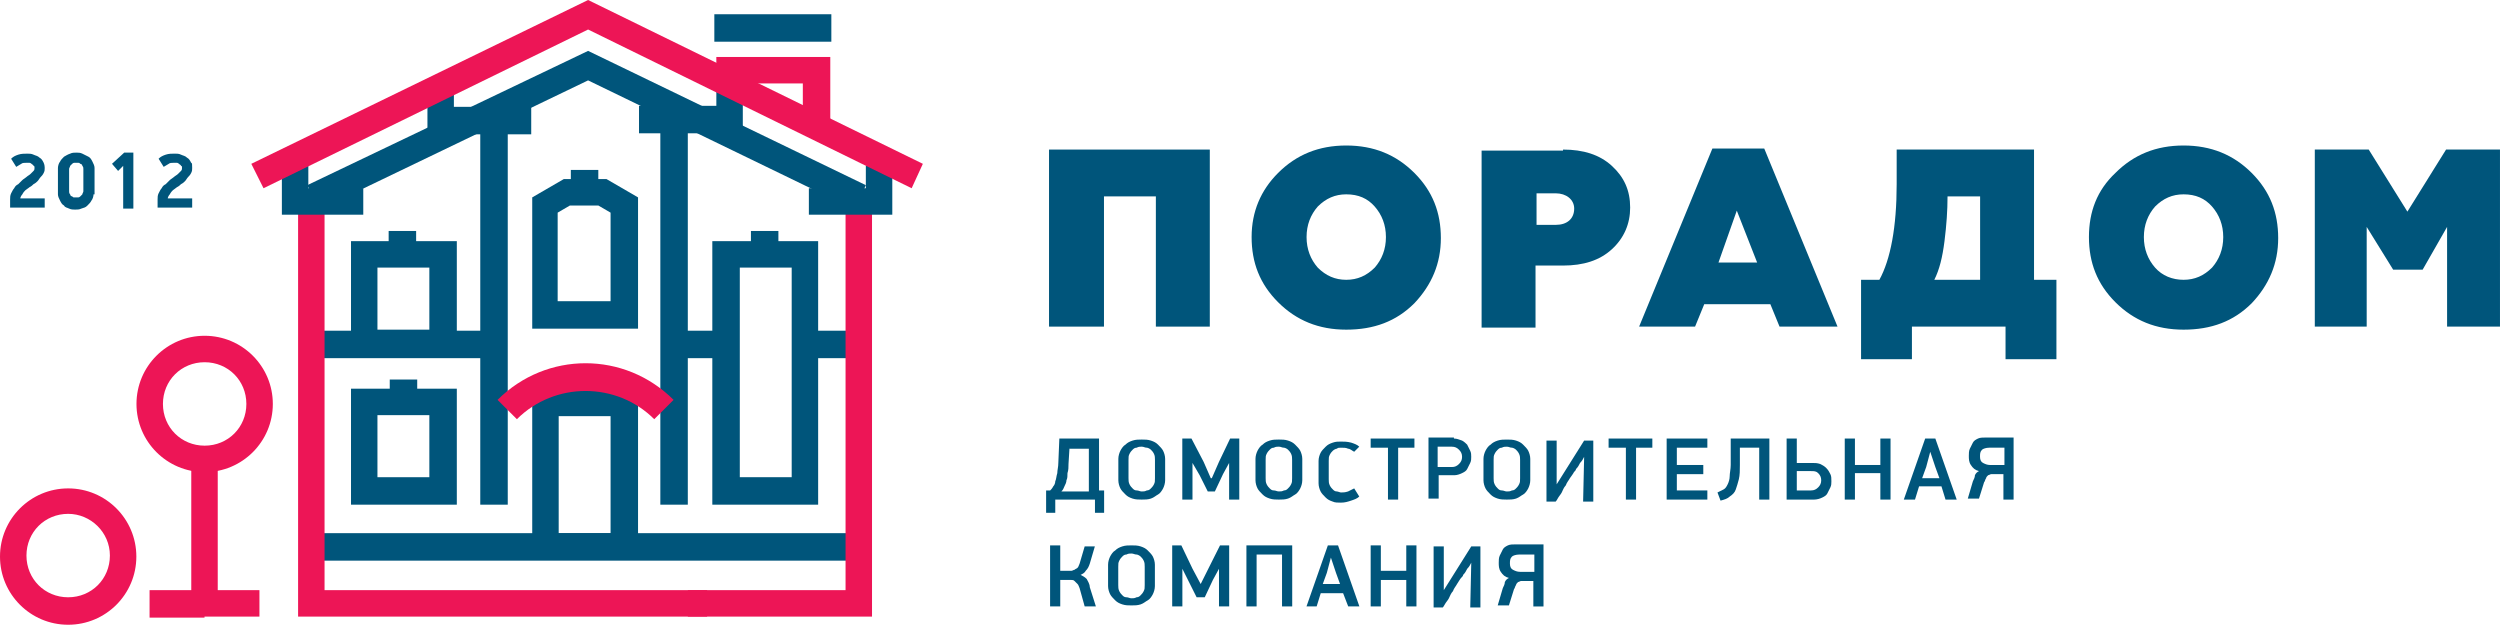
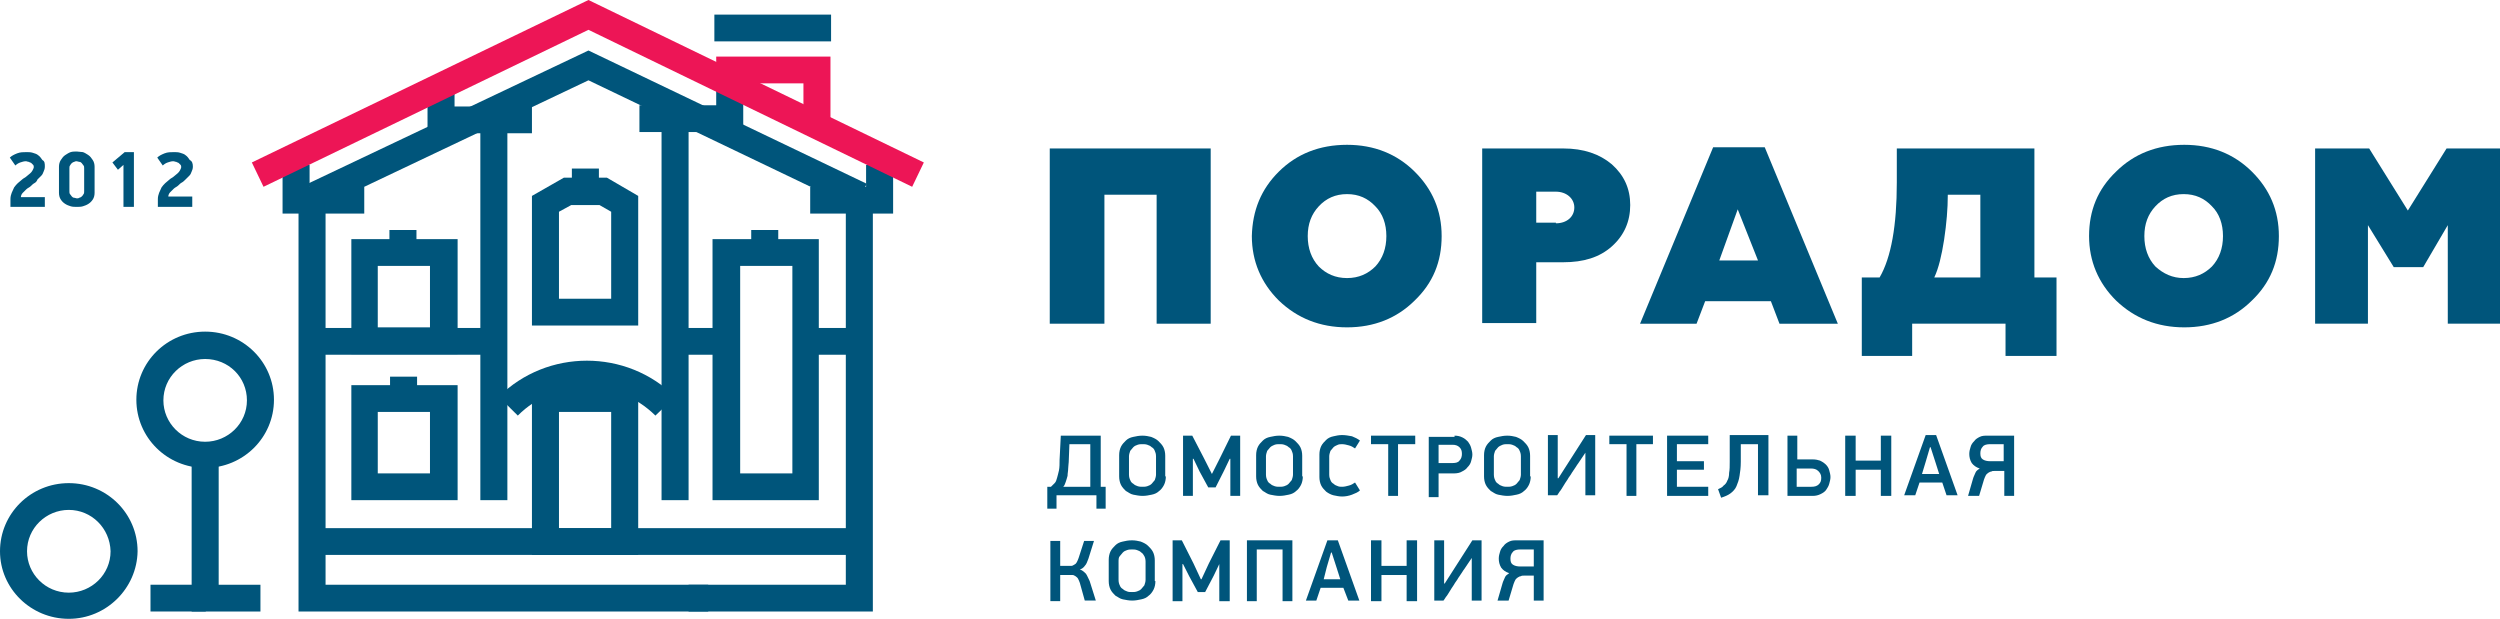
- <svg xmlns="http://www.w3.org/2000/svg" width="139" height="35" viewBox="0 0 139 35" fill="none">
-   <path d="M47.69 29.644H17.084V31.172H47.69V29.644Z" fill="#00557b" />
-   <path d="M2.486 9.335C2.486 9.448 2.486 9.504 2.429 9.618C2.373 9.731 2.316 9.787 2.26 9.844C2.203 9.9 2.147 10.014 2.09 10.07C2.033 10.127 1.977 10.183 1.864 10.24C1.807 10.296 1.751 10.353 1.637 10.41C1.581 10.466 1.468 10.523 1.411 10.579C1.355 10.636 1.298 10.693 1.241 10.806C1.185 10.862 1.128 10.975 1.128 11.032H2.486V11.541H0.562V11.088C0.562 10.975 0.563 10.862 0.619 10.749C0.676 10.636 0.732 10.523 0.789 10.466C0.845 10.353 0.902 10.296 1.015 10.24C1.072 10.183 1.185 10.07 1.241 10.014C1.298 9.957 1.411 9.9 1.468 9.844C1.524 9.787 1.637 9.731 1.694 9.674C1.751 9.618 1.807 9.561 1.864 9.504C1.92 9.448 1.92 9.391 1.92 9.335C1.92 9.278 1.92 9.222 1.864 9.222C1.864 9.165 1.807 9.165 1.751 9.108C1.694 9.052 1.637 9.052 1.637 9.052C1.581 9.052 1.524 9.052 1.468 9.052C1.355 9.052 1.241 9.052 1.185 9.108C1.072 9.165 1.015 9.222 0.902 9.278L0.619 8.826C0.732 8.712 0.845 8.656 1.015 8.599C1.185 8.543 1.355 8.543 1.524 8.543C1.637 8.543 1.751 8.543 1.864 8.599C1.977 8.656 2.09 8.656 2.203 8.769C2.316 8.826 2.373 8.939 2.429 9.052C2.429 9.052 2.486 9.165 2.486 9.335Z" fill="#00557b" />
-   <path d="M4.635 9.392C4.635 9.335 4.635 9.278 4.578 9.222C4.578 9.165 4.522 9.109 4.465 9.109C4.409 9.052 4.409 9.052 4.352 9.052C4.296 9.052 4.239 9.052 4.239 9.052C4.182 9.052 4.126 9.052 4.126 9.052C4.069 9.052 4.013 9.109 4.013 9.109C3.956 9.165 3.956 9.165 3.9 9.222C3.9 9.278 3.843 9.335 3.843 9.392V10.636C3.843 10.693 3.843 10.749 3.9 10.806C3.9 10.862 3.956 10.919 4.013 10.919C4.069 10.976 4.069 10.976 4.126 10.976C4.182 10.976 4.239 10.976 4.239 10.976C4.296 10.976 4.352 10.976 4.352 10.976C4.409 10.976 4.465 10.919 4.465 10.919C4.522 10.862 4.522 10.862 4.578 10.806C4.578 10.749 4.635 10.693 4.635 10.636V9.392ZM5.201 10.806C5.201 10.919 5.144 11.089 5.088 11.145C5.031 11.258 4.974 11.315 4.861 11.428C4.748 11.541 4.692 11.541 4.522 11.598C4.409 11.654 4.296 11.654 4.182 11.654C4.069 11.654 3.956 11.654 3.843 11.598C3.73 11.541 3.617 11.541 3.56 11.428C3.447 11.371 3.39 11.258 3.334 11.145C3.277 11.032 3.221 10.919 3.221 10.806V9.335C3.221 9.222 3.277 9.052 3.334 8.995C3.39 8.882 3.447 8.826 3.56 8.713C3.673 8.656 3.73 8.599 3.9 8.543C4.013 8.486 4.126 8.486 4.239 8.486C4.352 8.486 4.465 8.486 4.578 8.543C4.692 8.599 4.805 8.656 4.918 8.713C5.031 8.769 5.088 8.882 5.144 8.995C5.201 9.109 5.257 9.222 5.257 9.335V10.806H5.201Z" fill="#00557b" />
-   <path d="M6.849 11.597V9.221L6.566 9.504L6.227 9.108L6.905 8.486H7.415V11.597H6.849Z" fill="#00557b" />
-   <path d="M10.685 9.335C10.685 9.448 10.685 9.504 10.629 9.617C10.572 9.731 10.515 9.787 10.459 9.844C10.402 9.9 10.346 10.013 10.289 10.07C10.233 10.127 10.176 10.183 10.063 10.24C10.006 10.296 9.95 10.353 9.837 10.409C9.78 10.466 9.667 10.523 9.61 10.579C9.554 10.636 9.497 10.692 9.441 10.805C9.384 10.862 9.327 10.975 9.327 11.032H10.685V11.541H8.762V11.088C8.762 10.975 8.762 10.862 8.818 10.749C8.875 10.636 8.931 10.523 8.988 10.466C9.045 10.353 9.101 10.296 9.214 10.24C9.271 10.183 9.384 10.07 9.441 10.013C9.497 9.957 9.61 9.9 9.667 9.844C9.723 9.787 9.837 9.731 9.893 9.674C9.95 9.617 10.006 9.561 10.063 9.504C10.12 9.448 10.12 9.391 10.12 9.335C10.12 9.278 10.12 9.221 10.063 9.221C10.063 9.165 10.006 9.165 9.95 9.108C9.893 9.052 9.837 9.052 9.837 9.052C9.78 9.052 9.723 9.052 9.667 9.052C9.554 9.052 9.441 9.052 9.384 9.108C9.271 9.165 9.214 9.221 9.101 9.278L8.818 8.825C8.931 8.712 9.045 8.656 9.214 8.599C9.384 8.542 9.554 8.542 9.723 8.542C9.837 8.542 9.95 8.542 10.063 8.599C10.176 8.656 10.289 8.656 10.402 8.769C10.515 8.825 10.572 8.938 10.629 9.052C10.685 9.052 10.685 9.165 10.685 9.335Z" fill="#00557b" />
-   <path d="M38.242 6.562H36.715V28.06H38.242V6.562Z" fill="#00557b" />
-   <path d="M27.043 18.387H17.312V19.914H27.043V18.387Z" fill="#00557b" />
-   <path d="M40.276 18.387H37.674V19.914H40.276V18.387Z" fill="#00557b" />
-   <path d="M47.753 18.387H45.037V19.914H47.753V18.387Z" fill="#00557b" />
-   <path d="M31.063 16.745H33.948V11.823L33.269 11.427H31.685L31.006 11.823V16.745H31.063ZM35.475 18.273H29.592V10.975L31.346 9.957H33.722L35.475 10.975V18.273Z" fill="#00557b" />
-   <path d="M31.063 29.644H33.948V23.138H31.063V29.644ZM35.475 31.115H29.592V21.554H35.475V31.115Z" fill="#00557b" />
-   <path d="M28.231 6.562H26.703V28.06H28.231V6.562Z" fill="#00557b" />
-   <path d="M20.986 18.329H23.872V14.878H20.986V18.329ZM25.399 19.857H19.516V13.408H25.399V19.857Z" fill="#00557b" />
-   <path d="M41.133 26.532H44.018V14.878H41.133V26.532ZM45.489 28.06H39.605V13.408H45.489V28.06Z" fill="#00557b" />
-   <path d="M20.986 26.533H23.872V23.082H20.986V26.533ZM25.399 28.06H19.516V21.611H25.399V28.06Z" fill="#00557b" />
-   <path d="M39.316 34.283H16.574V10.862H18.045V32.812H39.316V34.283Z" fill="#ED1556" />
-   <path d="M48.484 34.283H38.244V32.812H47.013V10.862H48.484V34.283Z" fill="#ED1556" />
-   <path d="M33.266 9.448H31.738V10.749H33.266V9.448Z" fill="#00557b" />
-   <path d="M23.137 12.842H21.609V14.143H23.137V12.842Z" fill="#00557b" />
-   <path d="M23.197 21.102H21.67V22.403H23.197V21.102Z" fill="#00557b" />
-   <path d="M43.279 12.842H41.752V14.143H43.279V12.842Z" fill="#00557b" />
-   <path d="M36.376 23.308C34.283 21.215 30.832 21.215 28.739 23.308L27.664 22.233C30.38 19.517 34.736 19.517 37.451 22.233L36.376 23.308Z" fill="#ED1556" />
-   <path d="M46.223 0.792H39.717V2.319H46.223V0.792Z" fill="#00557b" />
-   <path d="M11.378 20.14C10.077 20.14 9.059 21.158 9.059 22.459C9.059 23.76 10.077 24.779 11.378 24.779C12.679 24.779 13.698 23.76 13.698 22.459C13.698 21.158 12.679 20.14 11.378 20.14ZM11.378 26.25C9.285 26.25 7.588 24.552 7.588 22.459C7.588 20.366 9.285 18.669 11.378 18.669C13.472 18.669 15.169 20.366 15.169 22.459C15.169 24.552 13.472 26.25 11.378 26.25Z" fill="#ED1556" />
-   <path d="M14.425 34.283H10.635V25.514H12.106V32.812H14.425V34.283Z" fill="#ED1556" />
-   <path d="M3.79 28.57C2.489 28.57 1.471 29.588 1.471 30.889C1.471 32.19 2.489 33.209 3.79 33.209C5.092 33.209 6.11 32.19 6.11 30.889C6.11 29.588 5.035 28.57 3.79 28.57ZM3.79 34.736C1.697 34.736 0 33.039 0 30.946C0 28.852 1.697 27.155 3.79 27.155C5.884 27.155 7.581 28.852 7.581 30.946C7.581 33.039 5.884 34.736 3.79 34.736Z" fill="#ED1556" />
-   <path d="M11.371 32.812H8.316V34.34H11.371V32.812Z" fill="#ED1556" />
-   <path d="M49.612 11.937H44.973V10.466H48.141V9.221H49.612V11.937Z" fill="#00557b" />
-   <path d="M20.198 11.937H15.672V9.221H17.143V10.466H20.198V11.937Z" fill="#00557b" />
-   <path d="M29.536 7.468H23.766V4.696H25.236V5.94H29.536V7.468Z" fill="#00557b" />
-   <path d="M46.164 7.015H44.637V4.639H41.299V4.695H39.828V3.168H46.164V7.015Z" fill="#ED1556" />
-   <path d="M41.3 7.411H35.529V5.884H39.829V4.696H41.3V7.411Z" fill="#00557b" />
-   <path d="M14.652 10.466L13.973 9.108L32.698 0L51.311 9.108L50.688 10.466L32.698 1.641L14.652 10.466Z" fill="#ED1556" />
-   <path d="M17.763 11.654L17.084 10.296L32.698 2.829L48.142 10.296L47.52 11.654L32.698 4.469L17.763 11.654Z" fill="#00557b" />
-   <path d="M59.465 24.892L59.409 25.797C59.409 25.967 59.409 26.137 59.352 26.306C59.352 26.476 59.352 26.589 59.295 26.703C59.295 26.816 59.239 26.929 59.182 27.042C59.126 27.155 59.126 27.212 59.013 27.325H60.54V24.949H59.465V24.892ZM58.39 27.268C58.447 27.212 58.504 27.155 58.56 27.042C58.617 26.985 58.673 26.872 58.673 26.759C58.73 26.646 58.73 26.476 58.786 26.306C58.786 26.137 58.843 25.967 58.843 25.741L58.9 24.383H61.106C61.106 24.892 61.106 25.345 61.106 25.854C61.106 26.306 61.106 26.816 61.106 27.268H61.389V28.513H60.88V27.777H58.673V28.513H58.164V27.268H58.39Z" fill="#00557b" />
-   <path d="M64.216 25.571C64.216 25.458 64.216 25.345 64.16 25.232C64.103 25.118 64.047 25.062 63.99 25.005C63.933 24.949 63.82 24.892 63.764 24.892C63.651 24.892 63.594 24.835 63.481 24.835C63.368 24.835 63.311 24.835 63.198 24.892C63.085 24.892 63.028 24.949 62.972 25.005C62.915 25.062 62.858 25.118 62.802 25.232C62.745 25.345 62.745 25.401 62.745 25.571V26.589C62.745 26.702 62.745 26.816 62.802 26.929C62.858 27.042 62.915 27.098 62.972 27.155C63.028 27.212 63.085 27.268 63.198 27.268C63.311 27.268 63.368 27.325 63.481 27.325C63.594 27.325 63.651 27.325 63.764 27.268C63.877 27.268 63.933 27.212 63.99 27.155C64.047 27.098 64.103 27.042 64.16 26.929C64.216 26.816 64.216 26.759 64.216 26.589V25.571ZM64.782 26.702C64.782 26.872 64.725 27.042 64.669 27.155C64.612 27.268 64.499 27.438 64.386 27.494C64.273 27.551 64.16 27.664 63.99 27.721C63.82 27.777 63.651 27.777 63.481 27.777C63.311 27.777 63.141 27.777 62.972 27.721C62.802 27.664 62.689 27.608 62.576 27.494C62.462 27.381 62.349 27.268 62.293 27.155C62.236 27.042 62.18 26.872 62.18 26.702V25.514C62.18 25.345 62.236 25.175 62.293 25.062C62.349 24.949 62.462 24.779 62.576 24.722C62.689 24.609 62.802 24.553 62.972 24.496C63.141 24.439 63.311 24.439 63.481 24.439C63.651 24.439 63.82 24.439 63.99 24.496C64.16 24.553 64.273 24.609 64.386 24.722C64.499 24.835 64.612 24.949 64.669 25.062C64.725 25.175 64.782 25.345 64.782 25.514V26.702Z" fill="#00557b" />
-   <path d="M68.339 25.74L67.999 26.363L67.547 27.324H67.151L66.698 26.419L66.302 25.74V27.777H65.736V24.383H66.246L66.924 25.684L67.32 26.589H67.377L67.773 25.684L68.395 24.383H68.904V27.777H68.339V25.74Z" fill="#00557b" />
-   <path d="M71.841 25.571C71.841 25.457 71.841 25.344 71.785 25.231C71.728 25.118 71.672 25.061 71.615 25.005C71.558 24.948 71.445 24.892 71.389 24.892C71.276 24.892 71.219 24.835 71.106 24.835C70.993 24.835 70.936 24.835 70.823 24.892C70.71 24.892 70.653 24.948 70.597 25.005C70.54 25.061 70.484 25.118 70.427 25.231C70.37 25.344 70.37 25.401 70.37 25.571V26.589C70.37 26.702 70.37 26.815 70.427 26.928C70.484 27.042 70.54 27.098 70.597 27.155C70.653 27.211 70.71 27.268 70.823 27.268C70.936 27.268 70.993 27.324 71.106 27.324C71.219 27.324 71.276 27.324 71.389 27.268C71.502 27.268 71.558 27.211 71.615 27.155C71.672 27.098 71.728 27.042 71.785 26.928C71.841 26.815 71.841 26.759 71.841 26.589V25.571ZM72.407 26.702C72.407 26.872 72.35 27.042 72.294 27.155C72.237 27.268 72.124 27.438 72.011 27.494C71.898 27.551 71.785 27.664 71.615 27.72C71.445 27.777 71.276 27.777 71.106 27.777C70.936 27.777 70.766 27.777 70.597 27.72C70.427 27.664 70.314 27.607 70.201 27.494C70.088 27.381 69.974 27.268 69.918 27.155C69.861 27.042 69.805 26.872 69.805 26.702V25.514C69.805 25.344 69.861 25.175 69.918 25.061C69.974 24.948 70.088 24.779 70.201 24.722C70.314 24.609 70.427 24.552 70.597 24.496C70.766 24.439 70.936 24.439 71.106 24.439C71.276 24.439 71.445 24.439 71.615 24.496C71.785 24.552 71.898 24.609 72.011 24.722C72.124 24.835 72.237 24.948 72.294 25.061C72.35 25.175 72.407 25.344 72.407 25.514V26.702Z" fill="#00557b" />
-   <path d="M75.293 25.118C75.179 25.062 75.066 24.948 74.953 24.948C74.84 24.892 74.727 24.892 74.557 24.892C74.444 24.892 74.387 24.892 74.331 24.948C74.274 24.948 74.161 25.005 74.105 25.062C74.048 25.118 73.991 25.175 73.935 25.288C73.878 25.401 73.878 25.458 73.878 25.627V26.646C73.878 26.759 73.878 26.872 73.935 26.985C73.991 27.098 74.048 27.155 74.105 27.211C74.161 27.268 74.218 27.325 74.331 27.325C74.387 27.325 74.501 27.381 74.557 27.381C74.67 27.381 74.783 27.381 74.953 27.325C75.066 27.268 75.179 27.211 75.293 27.155L75.575 27.607C75.462 27.721 75.293 27.777 75.123 27.834C74.953 27.89 74.783 27.947 74.557 27.947C74.387 27.947 74.218 27.947 74.105 27.89C73.935 27.834 73.822 27.777 73.709 27.664C73.595 27.551 73.482 27.438 73.426 27.325C73.369 27.211 73.312 27.042 73.312 26.872V25.627C73.312 25.458 73.369 25.288 73.426 25.175C73.482 25.062 73.595 24.948 73.709 24.835C73.822 24.722 73.935 24.666 74.105 24.609C74.274 24.552 74.387 24.552 74.557 24.552C74.727 24.552 74.897 24.552 75.123 24.609C75.293 24.666 75.462 24.722 75.575 24.835L75.293 25.118Z" fill="#00557b" />
-   <path d="M77.737 24.892V27.777H77.171V24.892H76.209V24.383H78.642V24.892H77.737Z" fill="#00557b" />
-   <path d="M79.933 25.967H80.725C80.895 25.967 81.008 25.91 81.121 25.797C81.234 25.684 81.291 25.571 81.291 25.401C81.291 25.232 81.234 25.118 81.121 25.005C81.008 24.892 80.895 24.836 80.725 24.836H79.933V25.967ZM80.838 24.383C81.008 24.383 81.121 24.44 81.291 24.496C81.404 24.553 81.517 24.666 81.574 24.722C81.63 24.836 81.687 24.949 81.743 25.062C81.8 25.175 81.8 25.288 81.8 25.401C81.8 25.514 81.8 25.628 81.743 25.741C81.687 25.854 81.63 25.967 81.574 26.08C81.517 26.193 81.404 26.25 81.291 26.306C81.178 26.363 81.008 26.42 80.895 26.42H79.99V27.721H79.424V24.326H80.838V24.383Z" fill="#00557b" />
-   <path d="M84.517 25.571C84.517 25.458 84.517 25.345 84.46 25.232C84.404 25.119 84.347 25.062 84.291 25.005C84.234 24.949 84.121 24.892 84.064 24.892C83.951 24.892 83.895 24.836 83.782 24.836C83.668 24.836 83.612 24.836 83.499 24.892C83.386 24.892 83.329 24.949 83.272 25.005C83.216 25.062 83.159 25.119 83.103 25.232C83.046 25.345 83.046 25.401 83.046 25.571V26.59C83.046 26.703 83.046 26.816 83.103 26.929C83.159 27.042 83.216 27.099 83.272 27.155C83.329 27.212 83.386 27.268 83.499 27.268C83.612 27.268 83.668 27.325 83.782 27.325C83.895 27.325 83.951 27.325 84.064 27.268C84.178 27.268 84.234 27.212 84.291 27.155C84.347 27.099 84.404 27.042 84.46 26.929C84.517 26.816 84.517 26.759 84.517 26.59V25.571ZM85.083 26.703C85.083 26.872 85.026 27.042 84.97 27.155C84.913 27.268 84.8 27.438 84.687 27.495C84.574 27.551 84.46 27.664 84.291 27.721C84.121 27.777 83.951 27.777 83.782 27.777C83.612 27.777 83.442 27.777 83.272 27.721C83.103 27.664 82.99 27.608 82.876 27.495C82.763 27.381 82.65 27.268 82.594 27.155C82.537 27.042 82.481 26.872 82.481 26.703V25.515C82.481 25.345 82.537 25.175 82.594 25.062C82.65 24.949 82.763 24.779 82.876 24.723C82.99 24.609 83.103 24.553 83.272 24.496C83.442 24.44 83.612 24.44 83.782 24.44C83.951 24.44 84.121 24.44 84.291 24.496C84.46 24.553 84.574 24.609 84.687 24.723C84.8 24.836 84.913 24.949 84.97 25.062C85.026 25.175 85.083 25.345 85.083 25.515V26.703Z" fill="#00557b" />
-   <path d="M88.078 25.401C88.021 25.514 87.964 25.628 87.851 25.741C87.795 25.854 87.738 25.967 87.625 26.08C87.625 26.137 87.568 26.193 87.512 26.25C87.455 26.363 87.399 26.42 87.285 26.589C87.229 26.702 87.116 26.816 87.059 26.985C86.946 27.098 86.889 27.268 86.833 27.381C86.776 27.494 86.663 27.608 86.607 27.721C86.55 27.834 86.493 27.89 86.493 27.89H85.984V24.496H86.55V26.929L88.078 24.496H88.587V27.89H88.021L88.078 25.401Z" fill="#00557b" />
-   <path d="M90.965 24.892V27.777H90.399V24.892H89.438V24.383H91.87V24.892H90.965Z" fill="#00557b" />
-   <path d="M92.666 24.383H94.929V24.892H93.232V25.853H94.703V26.363H93.232V27.268H94.929V27.777H92.666V24.383Z" fill="#00557b" />
-   <path d="M96.737 24.892V25.854C96.737 26.137 96.737 26.42 96.68 26.646C96.624 26.872 96.567 27.042 96.51 27.212C96.454 27.381 96.341 27.494 96.171 27.608C96.058 27.721 95.888 27.777 95.662 27.834L95.492 27.381C95.605 27.325 95.719 27.268 95.832 27.212C95.945 27.155 96.001 27.042 96.058 26.929C96.115 26.816 96.171 26.646 96.171 26.476C96.171 26.306 96.228 26.08 96.228 25.854V24.383H98.377V27.777H97.812V24.892H96.737Z" fill="#00557b" />
-   <path d="M99.902 27.268H100.694C100.863 27.268 100.977 27.212 101.09 27.099C101.203 26.985 101.259 26.872 101.259 26.703C101.259 26.533 101.203 26.42 101.09 26.306C100.977 26.193 100.863 26.193 100.694 26.193H99.902V27.268ZM99.336 27.777V24.383H99.902V25.741H100.75C100.92 25.741 101.033 25.741 101.203 25.797C101.316 25.854 101.429 25.91 101.542 26.024C101.655 26.137 101.712 26.25 101.769 26.363C101.825 26.476 101.825 26.589 101.825 26.759C101.825 26.872 101.825 26.985 101.769 27.099C101.712 27.212 101.655 27.325 101.599 27.438C101.542 27.551 101.429 27.608 101.316 27.664C101.203 27.721 101.033 27.777 100.863 27.777H99.336Z" fill="#00557b" />
-   <path d="M104.548 27.777V26.306H103.134V27.777H102.568V24.383H103.134V25.853H104.548V24.383H105.114V27.777H104.548Z" fill="#00557b" />
-   <path d="M106.87 26.589H107.832L107.605 25.967L107.322 25.118L107.096 25.967L106.87 26.589ZM107.945 27.041H106.7L106.474 27.777H105.852L107.04 24.383H107.605L108.793 27.777H108.171L107.945 27.041Z" fill="#00557b" />
-   <path d="M111.39 24.892H110.598C110.428 24.892 110.259 24.949 110.202 25.005C110.089 25.118 110.089 25.232 110.089 25.401C110.089 25.571 110.146 25.684 110.259 25.741C110.372 25.797 110.485 25.854 110.655 25.854H111.447V24.892H111.39ZM111.956 24.383V27.777H111.39V26.363H110.881C110.824 26.363 110.768 26.363 110.711 26.363C110.655 26.363 110.598 26.42 110.542 26.42C110.485 26.476 110.428 26.533 110.428 26.589C110.372 26.646 110.372 26.759 110.315 26.816L110.032 27.721H109.41L109.693 26.759C109.75 26.646 109.806 26.533 109.806 26.42C109.863 26.306 109.919 26.25 110.032 26.193C109.806 26.137 109.693 26.024 109.58 25.854C109.467 25.684 109.467 25.514 109.467 25.345C109.467 25.232 109.467 25.062 109.523 24.949C109.58 24.836 109.636 24.722 109.693 24.609C109.75 24.496 109.863 24.44 109.976 24.383C110.089 24.326 110.259 24.326 110.428 24.326H111.956V24.383Z" fill="#00557b" />
-   <path d="M58.385 33.717V30.323H58.95V31.737H59.403C59.46 31.737 59.516 31.737 59.573 31.737C59.629 31.737 59.686 31.681 59.742 31.681C59.799 31.624 59.856 31.624 59.912 31.568C59.969 31.511 59.969 31.454 60.025 31.341L60.308 30.38H60.874L60.591 31.341C60.535 31.511 60.478 31.624 60.365 31.737C60.308 31.851 60.195 31.907 60.082 31.964C60.195 32.02 60.308 32.077 60.421 32.19C60.478 32.303 60.591 32.473 60.591 32.642L60.931 33.717H60.308L60.025 32.699C59.969 32.586 59.969 32.529 59.912 32.473C59.856 32.416 59.799 32.36 59.742 32.303C59.686 32.246 59.629 32.246 59.573 32.246C59.516 32.246 59.46 32.246 59.403 32.246H58.95V33.717H58.385Z" fill="#00557b" />
-   <path d="M63.646 31.511C63.646 31.398 63.646 31.285 63.589 31.172C63.533 31.058 63.476 31.002 63.42 30.945C63.363 30.889 63.25 30.832 63.193 30.832C63.08 30.832 63.024 30.776 62.91 30.776C62.797 30.776 62.741 30.776 62.628 30.832C62.514 30.832 62.458 30.889 62.401 30.945C62.345 31.002 62.288 31.058 62.232 31.172C62.175 31.285 62.175 31.341 62.175 31.511V32.529C62.175 32.642 62.175 32.756 62.232 32.869C62.288 32.982 62.345 33.038 62.401 33.095C62.458 33.152 62.514 33.208 62.628 33.208C62.741 33.208 62.797 33.265 62.91 33.265C63.024 33.265 63.08 33.265 63.193 33.208C63.307 33.208 63.363 33.152 63.42 33.095C63.476 33.038 63.533 32.982 63.589 32.869C63.646 32.756 63.646 32.699 63.646 32.529V31.511ZM64.212 32.586C64.212 32.756 64.155 32.925 64.099 33.038C64.042 33.152 63.929 33.321 63.816 33.378C63.703 33.434 63.589 33.548 63.42 33.604C63.25 33.661 63.08 33.661 62.91 33.661C62.741 33.661 62.571 33.661 62.401 33.604C62.232 33.548 62.118 33.491 62.005 33.378C61.892 33.265 61.779 33.152 61.722 33.038C61.666 32.925 61.609 32.756 61.609 32.586V31.398C61.609 31.228 61.666 31.058 61.722 30.945C61.779 30.832 61.892 30.662 62.005 30.606C62.118 30.493 62.232 30.436 62.401 30.38C62.571 30.323 62.741 30.323 62.91 30.323C63.08 30.323 63.25 30.323 63.42 30.38C63.589 30.436 63.703 30.493 63.816 30.606C63.929 30.719 64.042 30.832 64.099 30.945C64.155 31.058 64.212 31.228 64.212 31.398V32.586Z" fill="#00557b" />
-   <path d="M67.776 31.624L67.437 32.246L66.984 33.208H66.532L66.079 32.303L65.74 31.624V33.717H65.174V30.323H65.683L66.305 31.624L66.758 32.472L67.21 31.567L67.833 30.323H68.342V33.717H67.776V31.624Z" fill="#00557b" />
-   <path d="M71.281 33.717V30.832H69.867V33.717H69.301V30.323H71.847V33.717H71.281Z" fill="#00557b" />
-   <path d="M73.546 32.472H74.507L74.281 31.85L73.998 31.002L73.772 31.85L73.546 32.472ZM74.677 32.982H73.433L73.206 33.717H72.641L73.829 30.323H74.394L75.582 33.717H74.96L74.677 32.982Z" fill="#00557b" />
-   <path d="M78.189 33.717V32.246H76.775V33.717H76.209V30.323H76.775V31.737H78.189V30.323H78.755V33.717H78.189Z" fill="#00557b" />
-   <path d="M81.802 31.285C81.746 31.398 81.689 31.512 81.576 31.625C81.519 31.738 81.463 31.851 81.35 31.964C81.35 32.021 81.293 32.077 81.236 32.134C81.18 32.191 81.123 32.304 81.01 32.473C80.954 32.587 80.84 32.7 80.784 32.869C80.671 32.983 80.614 33.152 80.558 33.265C80.501 33.379 80.388 33.492 80.331 33.605C80.275 33.718 80.218 33.775 80.218 33.775H79.709V30.38H80.275V32.813L81.802 30.38H82.311V33.775H81.746L81.802 31.285Z" fill="#00557b" />
-   <path d="M85.254 30.833H84.462C84.292 30.833 84.122 30.889 84.065 30.946C83.952 31.059 83.952 31.172 83.952 31.342C83.952 31.511 84.009 31.625 84.122 31.681C84.235 31.738 84.348 31.794 84.518 31.794H85.31V30.833H85.254ZM85.819 30.323V33.718H85.254V32.303H84.744C84.688 32.303 84.631 32.303 84.575 32.303C84.518 32.303 84.462 32.36 84.405 32.36C84.348 32.417 84.292 32.473 84.292 32.53C84.235 32.586 84.235 32.7 84.179 32.756L83.896 33.661H83.273L83.556 32.7C83.613 32.586 83.669 32.473 83.669 32.36C83.726 32.247 83.783 32.19 83.896 32.134C83.669 32.077 83.556 31.964 83.443 31.794C83.33 31.625 83.33 31.455 83.33 31.285C83.33 31.172 83.33 31.002 83.387 30.889C83.443 30.776 83.5 30.663 83.556 30.55C83.613 30.437 83.726 30.38 83.839 30.323C83.952 30.267 84.122 30.267 84.292 30.267H85.819V30.323Z" fill="#00557b" />
-   <path d="M58.326 18.16V8.316H67.265V18.16H64.266V10.919H61.381V18.16H58.326Z" fill="#00557b" />
-   <path d="M74.851 15.557C75.473 15.557 75.983 15.331 76.435 14.879C76.831 14.426 77.058 13.86 77.058 13.181C77.058 12.502 76.831 11.937 76.435 11.484C76.039 11.032 75.53 10.805 74.851 10.805C74.229 10.805 73.72 11.032 73.267 11.484C72.871 11.937 72.645 12.502 72.645 13.181C72.645 13.86 72.871 14.426 73.267 14.879C73.72 15.331 74.229 15.557 74.851 15.557ZM71.061 9.617C72.079 8.599 73.324 8.09 74.851 8.09C76.379 8.09 77.623 8.599 78.641 9.617C79.66 10.636 80.112 11.824 80.112 13.238C80.112 14.652 79.603 15.84 78.641 16.859C77.623 17.877 76.379 18.329 74.851 18.329C73.324 18.329 72.079 17.82 71.061 16.802C70.042 15.784 69.59 14.596 69.59 13.181C69.59 11.767 70.099 10.579 71.061 9.617Z" fill="#00557b" />
-   <path d="M86.507 12.502C87.129 12.502 87.525 12.163 87.525 11.597C87.525 11.088 87.073 10.749 86.507 10.749H85.432V12.502H86.507ZM86.903 8.316C88.034 8.316 88.939 8.599 89.618 9.221C90.297 9.843 90.637 10.579 90.637 11.541C90.637 12.446 90.297 13.238 89.618 13.86C88.939 14.482 88.034 14.765 86.903 14.765H85.375V18.216H82.377V8.372H86.903V8.316Z" fill="#00557b" />
-   <path d="M95.547 14.596H97.697L96.566 11.711L95.547 14.596ZM91.135 18.16L95.208 8.26H98.093L102.166 18.16H98.942L98.433 16.915H94.755L94.246 18.16H91.135Z" fill="#00557b" />
-   <path d="M110.094 15.557V10.918H108.283C108.283 11.71 108.227 12.502 108.114 13.408C108 14.313 107.831 14.992 107.548 15.557H110.094ZM103.475 19.97V15.557H104.493C105.115 14.426 105.455 12.616 105.455 10.239V8.316H113.092V15.557H114.337V19.97H111.508V18.16H106.303V19.97H103.475Z" fill="#00557b" />
-   <path d="M121.406 15.557C122.028 15.557 122.537 15.331 122.99 14.879C123.386 14.426 123.612 13.86 123.612 13.181C123.612 12.502 123.386 11.937 122.99 11.484C122.594 11.032 122.085 10.805 121.406 10.805C120.783 10.805 120.274 11.032 119.822 11.484C119.426 11.937 119.199 12.502 119.199 13.181C119.199 13.86 119.426 14.426 119.822 14.879C120.218 15.331 120.783 15.557 121.406 15.557ZM117.615 9.617C118.634 8.599 119.878 8.09 121.406 8.09C122.933 8.09 124.178 8.599 125.196 9.617C126.214 10.636 126.667 11.824 126.667 13.238C126.667 14.652 126.158 15.84 125.196 16.859C124.178 17.877 122.933 18.329 121.406 18.329C119.878 18.329 118.634 17.82 117.615 16.802C116.597 15.784 116.145 14.596 116.145 13.181C116.145 11.767 116.597 10.579 117.615 9.617Z" fill="#00557b" />
-   <path d="M128.703 18.16V8.316H131.701L133.851 11.767L136.001 8.316H138.999V18.16H136.058V12.616L134.7 14.992H133.059L131.588 12.616V18.16H128.703Z" fill="#00557b" />
+ <svg xmlns="http://www.w3.org/2000/svg" width="202" height="50" viewBox="0 0 202 50" fill="none">
+   <path d="M69.434 42.674H24.915V44.837H69.434V42.674Z" fill="#00557B" />
+   <path d="M3.623 13.471C3.623 13.618 3.573 13.766 3.524 13.864C3.474 14.012 3.424 14.11 3.325 14.208C3.226 14.307 3.127 14.405 3.027 14.503C2.978 14.651 2.878 14.749 2.779 14.798C2.68 14.848 2.581 14.946 2.481 15.044C2.382 15.143 2.233 15.192 2.134 15.29C2.035 15.388 1.935 15.487 1.836 15.585C1.737 15.683 1.687 15.831 1.687 15.929H3.623V16.716H0.844V16.077C0.844 15.88 0.893 15.732 0.943 15.585C0.992 15.438 1.092 15.29 1.141 15.143C1.241 14.995 1.34 14.897 1.439 14.798C1.538 14.7 1.687 14.602 1.787 14.503C1.886 14.405 2.035 14.356 2.134 14.258C2.233 14.159 2.333 14.11 2.432 14.012C2.531 13.913 2.581 13.864 2.63 13.766C2.68 13.668 2.73 13.569 2.73 13.52C2.73 13.471 2.73 13.373 2.68 13.323C2.63 13.274 2.581 13.225 2.531 13.176C2.481 13.127 2.382 13.127 2.333 13.078C2.233 13.078 2.184 13.028 2.084 13.028C1.935 13.028 1.787 13.078 1.638 13.127C1.489 13.176 1.34 13.274 1.241 13.373L0.794 12.733C0.943 12.586 1.141 12.488 1.39 12.389C1.638 12.291 1.886 12.291 2.134 12.291C2.283 12.291 2.481 12.291 2.63 12.34C2.779 12.389 2.978 12.438 3.077 12.537C3.226 12.635 3.325 12.783 3.424 12.93C3.623 13.028 3.623 13.225 3.623 13.471Z" fill="#00557B" />
+   <path d="M6.8 13.619C6.8 13.521 6.8 13.422 6.75 13.373C6.7 13.324 6.651 13.226 6.601 13.176C6.551 13.127 6.502 13.078 6.402 13.078C6.353 13.078 6.254 13.029 6.204 13.029C6.154 13.029 6.055 13.029 6.005 13.078C5.956 13.078 5.857 13.127 5.807 13.176C5.757 13.226 5.708 13.275 5.658 13.373C5.608 13.422 5.608 13.521 5.608 13.619V15.438C5.608 15.536 5.608 15.634 5.658 15.684C5.708 15.733 5.757 15.831 5.807 15.88C5.857 15.93 5.906 15.979 6.005 15.979C6.055 15.979 6.154 16.028 6.204 16.028C6.254 16.028 6.353 16.028 6.402 15.979C6.452 15.979 6.551 15.93 6.601 15.88C6.651 15.831 6.7 15.782 6.75 15.684C6.8 15.634 6.8 15.536 6.8 15.438V13.619ZM7.643 15.585C7.643 15.782 7.594 15.979 7.494 16.126C7.395 16.274 7.296 16.372 7.147 16.47C6.998 16.569 6.849 16.618 6.7 16.667C6.551 16.716 6.353 16.716 6.204 16.716C6.055 16.716 5.857 16.716 5.708 16.667C5.559 16.618 5.41 16.569 5.261 16.47C5.112 16.372 5.013 16.274 4.914 16.126C4.814 15.979 4.765 15.782 4.765 15.585V13.471C4.765 13.275 4.814 13.078 4.914 12.931C5.013 12.783 5.112 12.636 5.261 12.537C5.41 12.439 5.559 12.341 5.708 12.291C5.857 12.242 6.055 12.242 6.204 12.242C6.353 12.242 6.551 12.291 6.7 12.291C6.849 12.341 6.998 12.439 7.147 12.537C7.296 12.636 7.395 12.783 7.494 12.931C7.594 13.078 7.643 13.275 7.643 13.471V15.585Z" fill="#00557B" />
+   <path d="M9.976 16.716V13.323L9.529 13.717L9.083 13.127L10.075 12.291H10.82V16.716H9.976Z" fill="#00557B" />
+   <path d="M15.584 13.471C15.584 13.618 15.535 13.766 15.485 13.864C15.435 14.012 15.386 14.11 15.286 14.208C15.187 14.307 15.088 14.405 14.989 14.503C14.889 14.602 14.79 14.7 14.691 14.749C14.592 14.798 14.492 14.897 14.393 14.995C14.294 15.093 14.145 15.143 14.046 15.241C13.946 15.339 13.847 15.438 13.748 15.536C13.649 15.634 13.599 15.782 13.599 15.88H15.535V16.716H12.755V16.077C12.755 15.88 12.805 15.732 12.854 15.585C12.904 15.438 13.003 15.29 13.053 15.143C13.152 14.995 13.252 14.897 13.351 14.798C13.45 14.7 13.599 14.602 13.698 14.503C13.797 14.405 13.946 14.356 14.046 14.258C14.145 14.159 14.244 14.11 14.343 14.012C14.443 13.913 14.492 13.864 14.542 13.766C14.592 13.668 14.641 13.569 14.641 13.52C14.641 13.471 14.641 13.373 14.592 13.323C14.542 13.274 14.492 13.225 14.443 13.176C14.393 13.127 14.294 13.127 14.244 13.078C14.145 13.078 14.095 13.028 13.996 13.028C13.847 13.028 13.698 13.078 13.549 13.127C13.4 13.176 13.252 13.274 13.152 13.373L12.706 12.733C12.854 12.586 13.053 12.488 13.301 12.389C13.549 12.291 13.797 12.291 14.046 12.291C14.194 12.291 14.393 12.291 14.542 12.34C14.691 12.389 14.889 12.438 14.989 12.537C15.137 12.635 15.237 12.783 15.336 12.93C15.535 13.028 15.584 13.225 15.584 13.471Z" fill="#00557B" />
+   <path d="M55.637 9.488H53.453V40.413H55.637V9.488Z" fill="#00557B" />
+   <path d="M39.358 26.5H25.213V28.663H39.358V26.5Z" fill="#00557B" />
+   <path d="M58.565 26.5H54.793V28.663H58.565V26.5Z" fill="#00557B" />
+   <path d="M69.434 26.5H65.464V28.663H69.434V26.5Z" fill="#00557B" />
+   <path d="M45.165 24.139H49.383V17.109L48.44 16.568H46.157L45.165 17.109V24.139ZM51.567 26.302H42.981V15.83L45.562 14.355H49.036L51.567 15.83V26.302Z" fill="#00557B" />
+   <path d="M45.165 42.675H49.383V33.284H45.165V42.675ZM51.567 44.838H42.981V31.121H51.567V44.838Z" fill="#00557B" />
+   <path d="M40.996 9.488H38.812V40.413H40.996V9.488Z" fill="#00557B" />
+   <path d="M30.573 26.451H34.742V21.485H30.523V26.451H30.573ZM36.926 28.614H28.389V19.322H36.975V28.614H36.926Z" fill="#00557B" />
+   <path d="M59.806 38.251H64.024V21.485H59.806V38.251ZM66.159 40.414H57.572V19.322H66.159V40.414Z" fill="#00557B" />
+   <path d="M30.573 38.25H34.742V33.284H30.523V38.25H30.573ZM36.926 40.413H28.389V31.121H36.975V40.413H36.926Z" fill="#00557B" />
+   <path d="M57.225 49.41H24.121V15.684H26.305V47.247H57.225V49.41Z" fill="#00557B" />
+   <path d="M70.526 49.41H55.637V47.247H68.342V15.684H70.526V49.41Z" fill="#00557B" />
+   <path d="M48.391 13.619H46.207V15.487H48.391V13.619Z" fill="#00557B" />
+   <path d="M33.65 18.584H31.466V20.452H33.65V18.584Z" fill="#00557B" />
+   <path d="M33.7 30.434H31.516V32.302H33.7V30.434Z" fill="#00557B" />
+   <path d="M62.883 18.584H60.699V20.452H62.883V18.584Z" fill="#00557B" />
+   <path d="M52.957 33.58C49.88 30.532 44.867 30.532 41.839 33.58L40.301 32.056C44.222 28.172 50.624 28.172 54.545 32.056L52.957 33.58Z" fill="#00557B" />
+   <path d="M67.151 1.18H57.721V3.343H67.151V1.18Z" fill="#00557B" />
+   <path d="M16.577 29.007C14.74 29.007 13.202 30.482 13.202 32.35C13.202 34.17 14.691 35.694 16.577 35.694C18.413 35.694 19.952 34.219 19.952 32.35C19.952 30.482 18.463 29.007 16.577 29.007ZM16.577 37.808C13.5 37.808 11.018 35.349 11.018 32.301C11.018 29.253 13.5 26.795 16.577 26.795C19.654 26.795 22.136 29.253 22.136 32.301C22.136 35.349 19.654 37.808 16.577 37.808Z" fill="#00557B" />
+   <path d="M21.044 49.411H15.485V36.727H17.669V47.248H21.044V49.411Z" fill="#00557B" />
+   <path d="M5.559 41.2C3.722 41.2 2.184 42.675 2.184 44.544C2.184 46.363 3.673 47.887 5.559 47.887C7.395 47.887 8.934 46.412 8.934 44.544C8.884 42.675 7.395 41.2 5.559 41.2ZM5.559 50.001C2.482 50.001 0 47.542 0 44.544C0 41.495 2.482 39.037 5.559 39.037C8.636 39.037 11.117 41.495 11.117 44.544C11.068 47.542 8.586 50.001 5.559 50.001Z" fill="#00557B" />
+   <path d="M16.627 47.246H12.16V49.409H16.627V47.246Z" fill="#00557B" />
+   <path d="M72.164 17.257H65.464V15.094H69.98V13.324H72.164V17.257Z" fill="#00557B" />
+   <path d="M29.432 17.257H22.831V13.324H25.014V15.094H29.432V17.257Z" fill="#00557B" />
+   <path d="M42.981 10.767H34.544V6.834H36.727V8.604H42.981V10.767Z" fill="#00557B" />
+   <path d="M67.102 10.177H64.918V6.735H60.054V6.785H57.87V4.572H67.102V10.177Z" fill="#ED1556" />
+   <path d="M60.054 10.669H51.666V8.506H57.87V6.785H60.054V10.669Z" fill="#00557B" />
+   <path d="M21.292 15.093L20.349 13.127L47.547 0L74.646 13.127L73.703 15.093L47.547 2.409L21.292 15.093Z" fill="#ED1556" />
+   <path d="M25.808 16.814L24.865 14.847L47.547 4.08L70.03 14.847L69.087 16.814L47.547 6.489L25.808 16.814Z" fill="#00557B" />
+   <path d="M86.408 35.889L86.359 37.168C86.359 37.414 86.309 37.659 86.309 37.856C86.309 38.053 86.259 38.249 86.259 38.446C86.21 38.643 86.16 38.79 86.111 38.938C86.061 39.085 86.011 39.233 85.912 39.331H88.096V35.889H86.408ZM84.919 39.331C85.019 39.233 85.118 39.134 85.217 39.036C85.316 38.938 85.366 38.79 85.416 38.593C85.465 38.446 85.515 38.2 85.565 38.004C85.614 37.758 85.614 37.463 85.614 37.168L85.713 35.201H88.939C88.939 35.889 88.939 36.578 88.939 37.266C88.939 37.954 88.939 38.643 88.939 39.331H89.337V41.101H88.592V40.019H85.366V41.101H84.622V39.331H84.919Z" fill="#00557B" />
+   <path d="M93.406 36.873C93.406 36.676 93.356 36.529 93.307 36.43C93.257 36.283 93.158 36.184 93.059 36.135C92.959 36.037 92.86 35.988 92.711 35.939C92.562 35.889 92.463 35.889 92.314 35.889C92.165 35.889 92.066 35.889 91.917 35.939C91.768 35.988 91.669 36.037 91.57 36.135C91.471 36.234 91.421 36.332 91.322 36.43C91.272 36.578 91.222 36.725 91.222 36.873V38.348C91.222 38.544 91.272 38.692 91.322 38.79C91.371 38.938 91.471 39.036 91.57 39.085C91.669 39.184 91.768 39.233 91.917 39.282C92.066 39.331 92.165 39.331 92.314 39.331C92.463 39.331 92.562 39.331 92.711 39.282C92.86 39.233 92.959 39.184 93.059 39.085C93.158 38.987 93.208 38.889 93.307 38.79C93.356 38.643 93.406 38.495 93.406 38.348V36.873ZM94.2 38.495C94.2 38.741 94.151 38.987 94.051 39.184C93.952 39.38 93.803 39.577 93.654 39.675C93.505 39.823 93.307 39.921 93.059 39.97C92.811 40.019 92.612 40.068 92.314 40.068C92.066 40.068 91.818 40.019 91.57 39.97C91.322 39.921 91.173 39.773 90.974 39.675C90.825 39.528 90.676 39.38 90.577 39.184C90.478 38.987 90.428 38.741 90.428 38.495V36.774C90.428 36.529 90.478 36.283 90.577 36.086C90.676 35.889 90.825 35.742 90.974 35.594C91.123 35.447 91.322 35.349 91.57 35.3C91.818 35.25 92.016 35.201 92.314 35.201C92.562 35.201 92.811 35.25 93.009 35.3C93.257 35.398 93.456 35.496 93.605 35.644C93.754 35.791 93.902 35.939 94.002 36.135C94.101 36.332 94.151 36.578 94.151 36.824V38.495H94.2Z" fill="#00557B" />
+   <path d="M99.362 37.069L98.916 38.004L98.221 39.38H97.625L96.93 38.102L96.434 37.069H96.384V40.068H95.59V35.201H96.335L97.278 37.02L97.923 38.298L98.568 37.02L99.462 35.201H100.206V40.068H99.412V37.069H99.362Z" fill="#00557B" />
+   <path d="M104.474 36.873C104.474 36.676 104.424 36.529 104.375 36.43C104.325 36.283 104.226 36.184 104.127 36.135C104.027 36.037 103.928 35.988 103.779 35.939C103.63 35.889 103.531 35.889 103.382 35.889C103.233 35.889 103.134 35.889 102.985 35.939C102.886 35.988 102.737 36.037 102.638 36.135C102.538 36.234 102.489 36.332 102.389 36.43C102.34 36.578 102.29 36.725 102.29 36.873V38.348C102.29 38.544 102.34 38.692 102.389 38.79C102.439 38.938 102.538 39.036 102.638 39.085C102.737 39.184 102.836 39.233 102.985 39.282C103.134 39.331 103.233 39.331 103.382 39.331C103.531 39.331 103.63 39.331 103.779 39.282C103.928 39.233 104.027 39.184 104.127 39.085C104.226 38.987 104.275 38.889 104.375 38.79C104.424 38.643 104.474 38.495 104.474 38.348V36.873ZM105.268 38.495C105.268 38.741 105.218 38.987 105.119 39.184C105.02 39.38 104.871 39.577 104.722 39.675C104.573 39.823 104.375 39.921 104.127 39.97C103.878 40.019 103.68 40.068 103.382 40.068C103.134 40.068 102.886 40.019 102.638 39.97C102.389 39.921 102.241 39.773 102.042 39.675C101.893 39.528 101.744 39.38 101.645 39.184C101.546 38.987 101.496 38.741 101.496 38.495V36.774C101.496 36.529 101.546 36.283 101.645 36.086C101.744 35.889 101.893 35.742 102.042 35.594C102.191 35.447 102.389 35.349 102.638 35.3C102.886 35.25 103.084 35.201 103.382 35.201C103.63 35.201 103.878 35.25 104.077 35.3C104.325 35.398 104.524 35.496 104.673 35.644C104.821 35.791 104.97 35.939 105.07 36.135C105.169 36.332 105.218 36.578 105.218 36.824V38.495H105.268Z" fill="#00557B" />
+   <path d="M109.487 36.234C109.338 36.136 109.189 36.037 108.99 35.988C108.792 35.939 108.643 35.89 108.444 35.89C108.345 35.89 108.196 35.89 108.097 35.939C107.998 35.988 107.849 36.037 107.749 36.136C107.65 36.234 107.601 36.332 107.501 36.431C107.452 36.578 107.402 36.726 107.402 36.873V38.348C107.402 38.545 107.452 38.692 107.501 38.791C107.551 38.938 107.65 39.036 107.749 39.086C107.849 39.184 107.948 39.233 108.097 39.282C108.196 39.331 108.345 39.331 108.444 39.331C108.643 39.331 108.792 39.282 108.99 39.233C109.189 39.184 109.338 39.086 109.487 38.987L109.884 39.626C109.735 39.774 109.487 39.872 109.238 39.97C108.99 40.069 108.692 40.118 108.444 40.118C108.196 40.118 107.998 40.069 107.749 40.02C107.551 39.97 107.352 39.872 107.154 39.725C107.005 39.577 106.856 39.43 106.757 39.233C106.658 39.036 106.608 38.791 106.608 38.545V36.726C106.608 36.48 106.658 36.234 106.757 36.037C106.856 35.841 107.005 35.693 107.154 35.546C107.303 35.398 107.501 35.3 107.749 35.251C107.948 35.202 108.196 35.152 108.444 35.152C108.692 35.152 108.99 35.202 109.238 35.251C109.487 35.349 109.685 35.447 109.884 35.595L109.487 36.234Z" fill="#00557B" />
+   <path d="M112.961 35.889V40.068H112.167V35.889H110.777V35.201H114.351V35.889H112.961Z" fill="#00557B" />
+   <path d="M116.237 37.414H117.379C117.627 37.414 117.825 37.364 117.924 37.217C118.073 37.069 118.123 36.873 118.123 36.676C118.123 36.43 118.073 36.283 117.924 36.135C117.776 35.988 117.577 35.939 117.379 35.939H116.237V37.414ZM117.527 35.201C117.776 35.201 117.974 35.25 118.173 35.349C118.371 35.447 118.47 35.545 118.619 35.693C118.719 35.84 118.818 35.988 118.867 36.184C118.917 36.381 118.967 36.529 118.967 36.725C118.967 36.922 118.917 37.069 118.867 37.266C118.818 37.463 118.719 37.61 118.57 37.758C118.47 37.905 118.322 38.004 118.123 38.102C117.974 38.2 117.726 38.249 117.527 38.249H116.237V40.167H115.443V35.3H117.527V35.201Z" fill="#00557B" />
+   <path d="M122.888 36.873C122.888 36.676 122.838 36.529 122.788 36.43C122.739 36.283 122.639 36.184 122.54 36.135C122.441 36.037 122.342 35.988 122.193 35.939C122.044 35.889 121.945 35.889 121.796 35.889C121.647 35.889 121.548 35.889 121.399 35.939C121.299 35.988 121.15 36.037 121.051 36.135C120.952 36.234 120.902 36.332 120.803 36.43C120.753 36.578 120.704 36.725 120.704 36.873V38.348C120.704 38.544 120.753 38.692 120.803 38.79C120.853 38.938 120.952 39.036 121.051 39.085C121.15 39.184 121.25 39.233 121.399 39.282C121.548 39.331 121.647 39.331 121.796 39.331C121.945 39.331 122.044 39.331 122.193 39.282C122.342 39.233 122.441 39.184 122.54 39.085C122.639 38.987 122.689 38.889 122.788 38.79C122.838 38.643 122.888 38.495 122.888 38.348V36.873ZM123.682 38.495C123.682 38.741 123.632 38.987 123.533 39.184C123.434 39.38 123.285 39.577 123.136 39.675C122.987 39.823 122.788 39.921 122.54 39.97C122.292 40.019 122.093 40.068 121.796 40.068C121.548 40.068 121.299 40.019 121.051 39.97C120.803 39.921 120.654 39.773 120.456 39.675C120.307 39.528 120.158 39.38 120.059 39.184C119.959 38.987 119.91 38.741 119.91 38.495V36.774C119.91 36.529 119.959 36.283 120.059 36.086C120.158 35.889 120.307 35.742 120.456 35.594C120.605 35.447 120.803 35.349 121.051 35.3C121.299 35.25 121.498 35.201 121.796 35.201C122.044 35.201 122.292 35.25 122.491 35.3C122.739 35.398 122.937 35.496 123.086 35.644C123.235 35.791 123.384 35.939 123.483 36.135C123.582 36.332 123.632 36.578 123.632 36.824V38.495H123.682Z" fill="#00557B" />
+   <path d="M128.099 36.578C128 36.726 127.9 36.873 127.801 37.021C127.702 37.168 127.603 37.316 127.503 37.463C127.454 37.512 127.404 37.611 127.305 37.758C127.205 37.906 127.106 38.053 127.007 38.2C126.908 38.397 126.759 38.545 126.66 38.741C126.511 38.938 126.411 39.135 126.312 39.282C126.213 39.43 126.114 39.626 126.014 39.725C125.915 39.872 125.865 39.97 125.816 40.02H125.071V35.152H125.865V38.643H125.915L128.148 35.152H128.893V40.02H128.099V36.578Z" fill="#00557B" />
+   <path d="M132.218 35.889V40.068H131.424V35.889H130.034V35.201H133.558V35.889H132.218Z" fill="#00557B" />
+   <path d="M134.7 35.201H138.025V35.889H135.494V37.266H137.678V37.954H135.494V39.331H138.025V40.068H134.7V35.201Z" fill="#00557B" />
+   <path d="M140.656 35.89V37.316C140.656 37.758 140.606 38.151 140.556 38.446C140.507 38.791 140.408 39.036 140.308 39.282C140.209 39.528 140.01 39.725 139.812 39.872C139.613 40.02 139.365 40.118 139.067 40.216L138.819 39.528C139.018 39.43 139.167 39.38 139.266 39.233C139.415 39.135 139.514 38.987 139.564 38.84C139.663 38.692 139.713 38.446 139.713 38.2C139.762 37.955 139.762 37.66 139.762 37.316V35.152H142.889V40.02H142.045V35.89H140.656Z" fill="#00557B" />
+   <path d="M145.222 39.331H146.363C146.612 39.331 146.81 39.282 146.959 39.134C147.108 38.987 147.157 38.839 147.157 38.593C147.157 38.348 147.058 38.2 146.909 38.053C146.76 37.905 146.562 37.856 146.314 37.856H145.172V39.331H145.222ZM144.428 40.068V35.201H145.222V37.119H146.463C146.711 37.119 146.909 37.168 147.058 37.217C147.257 37.315 147.406 37.414 147.505 37.512C147.654 37.659 147.753 37.807 147.803 38.004C147.852 38.2 147.902 38.348 147.902 38.544C147.902 38.741 147.852 38.889 147.803 39.085C147.753 39.282 147.654 39.429 147.555 39.577C147.455 39.724 147.306 39.823 147.108 39.921C146.909 40.019 146.711 40.068 146.463 40.068H144.428Z" fill="#00557B" />
+   <path d="M151.971 40.068V37.954H149.937V40.068H149.093V35.201H149.937V37.217H151.971V35.201H152.815V40.068H151.971Z" fill="#00557B" />
+   <path d="M155.297 38.299H156.686L156.389 37.365L155.992 36.136H155.942L155.595 37.316L155.297 38.299ZM156.935 38.987H155.098L154.751 40.02H153.857L155.595 35.152H156.438L158.175 40.02H157.282L156.935 38.987Z" fill="#00557B" />
+   <path d="M161.947 35.889H160.806C160.558 35.889 160.309 35.939 160.21 36.086C160.061 36.234 160.012 36.43 160.012 36.627C160.012 36.873 160.061 37.02 160.21 37.119C160.359 37.217 160.558 37.266 160.806 37.266H161.898V35.889H161.947ZM162.741 35.201V40.068H161.947V38.053H161.153C161.054 38.053 160.955 38.053 160.905 38.102C160.806 38.102 160.756 38.151 160.657 38.2C160.607 38.249 160.508 38.298 160.458 38.397C160.409 38.495 160.359 38.593 160.309 38.741L159.912 40.068H159.019L159.416 38.692C159.466 38.495 159.565 38.348 159.615 38.2C159.664 38.053 159.813 37.954 159.962 37.856C159.664 37.758 159.466 37.61 159.317 37.414C159.168 37.168 159.118 36.922 159.118 36.676C159.118 36.479 159.168 36.283 159.218 36.135C159.267 35.939 159.366 35.791 159.515 35.644C159.615 35.496 159.764 35.398 159.962 35.3C160.161 35.201 160.359 35.201 160.607 35.201H162.741Z" fill="#00557B" />
+   <path d="M84.87 48.574V43.707H85.664V45.723H86.309C86.408 45.723 86.458 45.723 86.557 45.723C86.656 45.723 86.706 45.674 86.805 45.624C86.904 45.575 86.954 45.526 87.004 45.428C87.053 45.33 87.103 45.231 87.153 45.084L87.599 43.707H88.394L87.947 45.133C87.847 45.379 87.798 45.575 87.649 45.723C87.55 45.87 87.401 45.969 87.252 46.018C87.451 46.067 87.599 46.214 87.748 46.362C87.847 46.509 87.947 46.755 88.046 46.952L88.542 48.525H87.649L87.252 47.099C87.202 46.952 87.153 46.853 87.103 46.755C87.053 46.657 86.954 46.608 86.904 46.559C86.805 46.509 86.756 46.46 86.656 46.46C86.557 46.46 86.458 46.46 86.359 46.46H85.664V48.574H84.87Z" fill="#00557B" />
+   <path d="M92.562 45.379C92.562 45.182 92.513 45.035 92.463 44.937C92.413 44.838 92.314 44.691 92.215 44.642C92.116 44.543 92.016 44.494 91.868 44.445C91.719 44.396 91.619 44.396 91.471 44.396C91.322 44.396 91.222 44.396 91.073 44.445C90.924 44.494 90.825 44.543 90.726 44.642C90.627 44.74 90.577 44.838 90.478 44.937C90.379 45.035 90.379 45.231 90.379 45.379V46.854C90.379 47.05 90.428 47.198 90.478 47.296C90.528 47.444 90.627 47.542 90.726 47.591C90.825 47.69 90.924 47.739 91.073 47.788C91.173 47.837 91.322 47.837 91.471 47.837C91.619 47.837 91.719 47.837 91.868 47.788C92.016 47.739 92.116 47.69 92.215 47.591C92.314 47.493 92.364 47.395 92.463 47.296C92.513 47.149 92.562 47.001 92.562 46.854V45.379ZM93.356 46.952C93.356 47.198 93.307 47.444 93.208 47.641C93.108 47.837 92.959 48.034 92.811 48.132C92.662 48.28 92.463 48.378 92.215 48.427C91.967 48.476 91.768 48.526 91.471 48.526C91.222 48.526 90.974 48.476 90.726 48.427C90.478 48.378 90.329 48.23 90.13 48.132C89.981 47.985 89.833 47.837 89.733 47.641C89.634 47.444 89.585 47.198 89.585 46.952V45.231C89.585 44.986 89.634 44.74 89.733 44.543C89.833 44.346 89.981 44.199 90.13 44.051C90.279 43.904 90.478 43.806 90.726 43.757C90.924 43.707 91.173 43.658 91.471 43.658C91.719 43.658 91.967 43.707 92.165 43.757C92.413 43.855 92.612 43.953 92.761 44.101C92.91 44.248 93.059 44.396 93.158 44.592C93.257 44.789 93.307 45.035 93.307 45.281V46.952H93.356Z" fill="#00557B" />
+   <path d="M98.519 45.576L98.072 46.51L97.377 47.837H96.781L96.087 46.559L95.59 45.576H95.541V48.575H94.747V43.658H95.491L96.434 45.526L97.03 46.805H97.079L97.675 45.526L98.618 43.658H99.362V48.575H98.519V45.576Z" fill="#00557B" />
+   <path d="M103.631 48.575V44.396H101.546V48.575H100.752V43.658H104.425V48.575H103.631Z" fill="#00557B" />
+   <path d="M106.956 46.805H108.296L107.998 45.871L107.601 44.642H107.551L107.204 45.821L106.956 46.805ZM108.544 47.493H106.708L106.36 48.526H105.517L107.254 43.658H108.097L109.835 48.526H108.941L108.544 47.493Z" fill="#00557B" />
+   <path d="M113.656 48.575V46.461H111.621V48.575H110.777V43.658H111.621V45.723H113.656V43.658H114.5V48.575H113.656Z" fill="#00557B" />
+   <path d="M118.917 45.084C118.818 45.231 118.719 45.379 118.619 45.526C118.52 45.674 118.421 45.821 118.322 45.969C118.272 46.018 118.222 46.116 118.123 46.264C118.024 46.411 117.925 46.559 117.825 46.706C117.726 46.903 117.577 47.05 117.478 47.247C117.329 47.444 117.23 47.641 117.13 47.788C117.031 47.935 116.932 48.132 116.833 48.23C116.733 48.378 116.684 48.476 116.634 48.526H115.89V43.658H116.684V47.149H116.733L118.967 43.658H119.711V48.526H118.917V45.084Z" fill="#00557B" />
+   <path d="M123.93 44.396H122.838C122.59 44.396 122.342 44.445 122.242 44.592C122.093 44.74 122.044 44.937 122.044 45.133C122.044 45.379 122.093 45.526 122.242 45.625C122.391 45.723 122.59 45.772 122.838 45.772H123.93V44.396ZM124.724 43.658V48.526H123.93V46.51H123.136C123.036 46.51 122.937 46.51 122.887 46.559C122.788 46.559 122.739 46.608 122.639 46.657C122.59 46.706 122.49 46.756 122.441 46.854C122.391 46.952 122.342 47.05 122.292 47.198L121.895 48.526H121.001L121.399 47.149C121.448 46.952 121.547 46.805 121.597 46.657C121.647 46.51 121.796 46.411 121.944 46.313C121.647 46.215 121.448 46.067 121.299 45.871C121.15 45.625 121.101 45.379 121.101 45.133C121.101 44.937 121.15 44.74 121.2 44.592C121.25 44.396 121.349 44.248 121.498 44.101C121.597 43.953 121.746 43.855 121.944 43.757C122.143 43.658 122.342 43.658 122.59 43.658H124.724Z" fill="#00557B" />
+   <path d="M84.82 26.155V11.996H97.824V26.155H93.456V15.733H89.237V26.155H84.82Z" fill="#00557B" />
+   <path d="M108.842 22.468C109.785 22.468 110.529 22.124 111.125 21.534C111.72 20.895 112.018 20.059 112.018 19.076C112.018 18.093 111.72 17.257 111.125 16.667C110.529 16.028 109.785 15.684 108.842 15.684C107.899 15.684 107.154 16.028 106.559 16.667C105.963 17.306 105.665 18.093 105.665 19.076C105.665 20.059 105.963 20.895 106.559 21.534C107.154 22.124 107.899 22.468 108.842 22.468ZM103.333 13.864C104.772 12.439 106.608 11.701 108.842 11.701C111.026 11.701 112.862 12.439 114.301 13.864C115.741 15.29 116.485 17.011 116.485 19.076C116.485 21.141 115.79 22.861 114.301 24.287C112.862 25.713 111.026 26.45 108.842 26.45C106.658 26.45 104.822 25.713 103.333 24.287C101.893 22.861 101.149 21.091 101.149 19.076C101.199 17.011 101.893 15.29 103.333 13.864Z" fill="#00557B" />
+   <path d="M125.717 18.043C126.61 18.043 127.205 17.503 127.205 16.765C127.205 16.028 126.56 15.487 125.717 15.487H124.128V17.994H125.717V18.043ZM126.312 11.996C127.95 11.996 129.24 12.439 130.233 13.274C131.226 14.159 131.722 15.241 131.722 16.568C131.722 17.896 131.226 19.027 130.233 19.912C129.24 20.797 127.95 21.19 126.312 21.19H124.128V26.106H119.761V11.996H126.312Z" fill="#00557B" />
+   <path d="M138.919 21.043H142.045L140.408 16.913L138.919 21.043ZM132.516 26.156L138.422 11.898H142.591L148.497 26.156H143.782L143.088 24.337H137.777L137.082 26.156H132.516Z" fill="#00557B" />
+   <path d="M160.012 22.419V15.733H157.382C157.382 16.863 157.282 18.043 157.084 19.371C156.885 20.649 156.637 21.681 156.29 22.419H160.012ZM150.433 28.761V22.419H151.872C152.815 20.797 153.262 18.191 153.262 14.749V11.996H164.38V22.419H166.166V28.761H162.047V26.155H154.503V28.761H150.433Z" fill="#00557B" />
+   <path d="M176.44 22.468C177.383 22.468 178.128 22.124 178.723 21.534C179.319 20.895 179.617 20.059 179.617 19.076C179.617 18.093 179.319 17.257 178.723 16.667C178.128 16.028 177.383 15.684 176.44 15.684C175.497 15.684 174.753 16.028 174.157 16.667C173.561 17.306 173.264 18.093 173.264 19.076C173.264 20.059 173.561 20.895 174.157 21.534C174.802 22.124 175.547 22.468 176.44 22.468ZM170.981 13.864C172.42 12.439 174.256 11.701 176.49 11.701C178.674 11.701 180.51 12.439 181.949 13.864C183.389 15.29 184.133 17.011 184.133 19.076C184.133 21.141 183.438 22.861 181.949 24.287C180.51 25.713 178.674 26.45 176.49 26.45C174.306 26.45 172.47 25.713 170.981 24.287C169.541 22.861 168.797 21.091 168.797 19.076C168.797 17.011 169.492 15.29 170.981 13.864Z" fill="#00557B" />
+   <path d="M187.061 26.155V11.996H191.429L194.555 17.011L197.682 11.996H202V26.155H197.781V18.191L195.796 21.583H193.414L191.329 18.191V26.155H187.061Z" fill="#00557B" />
</svg>
